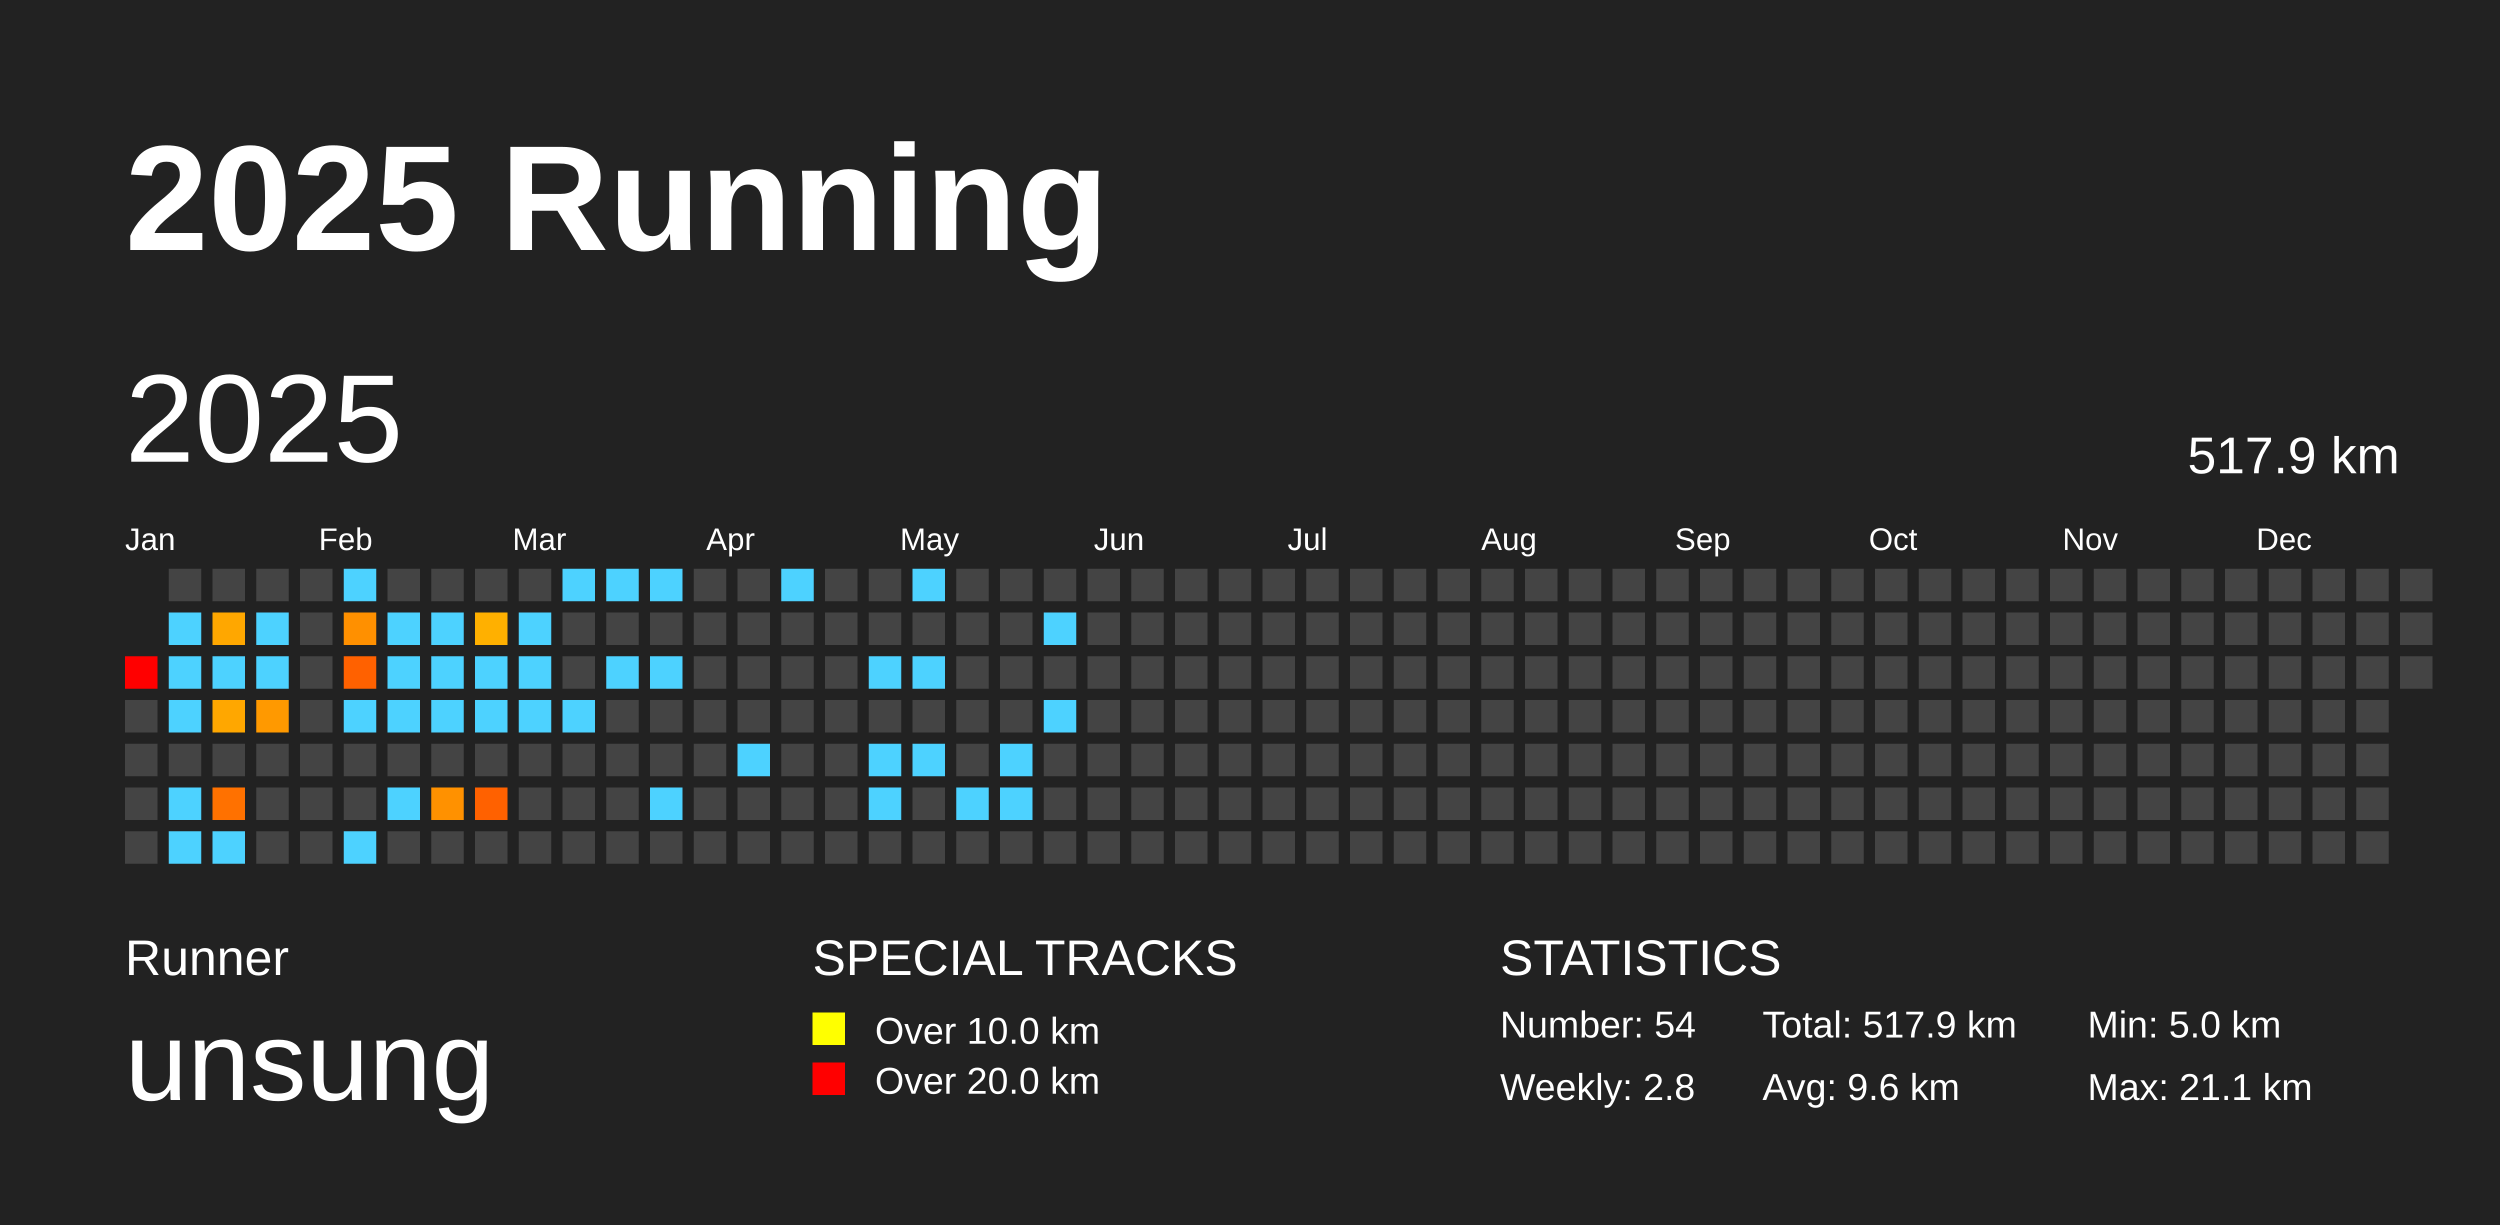
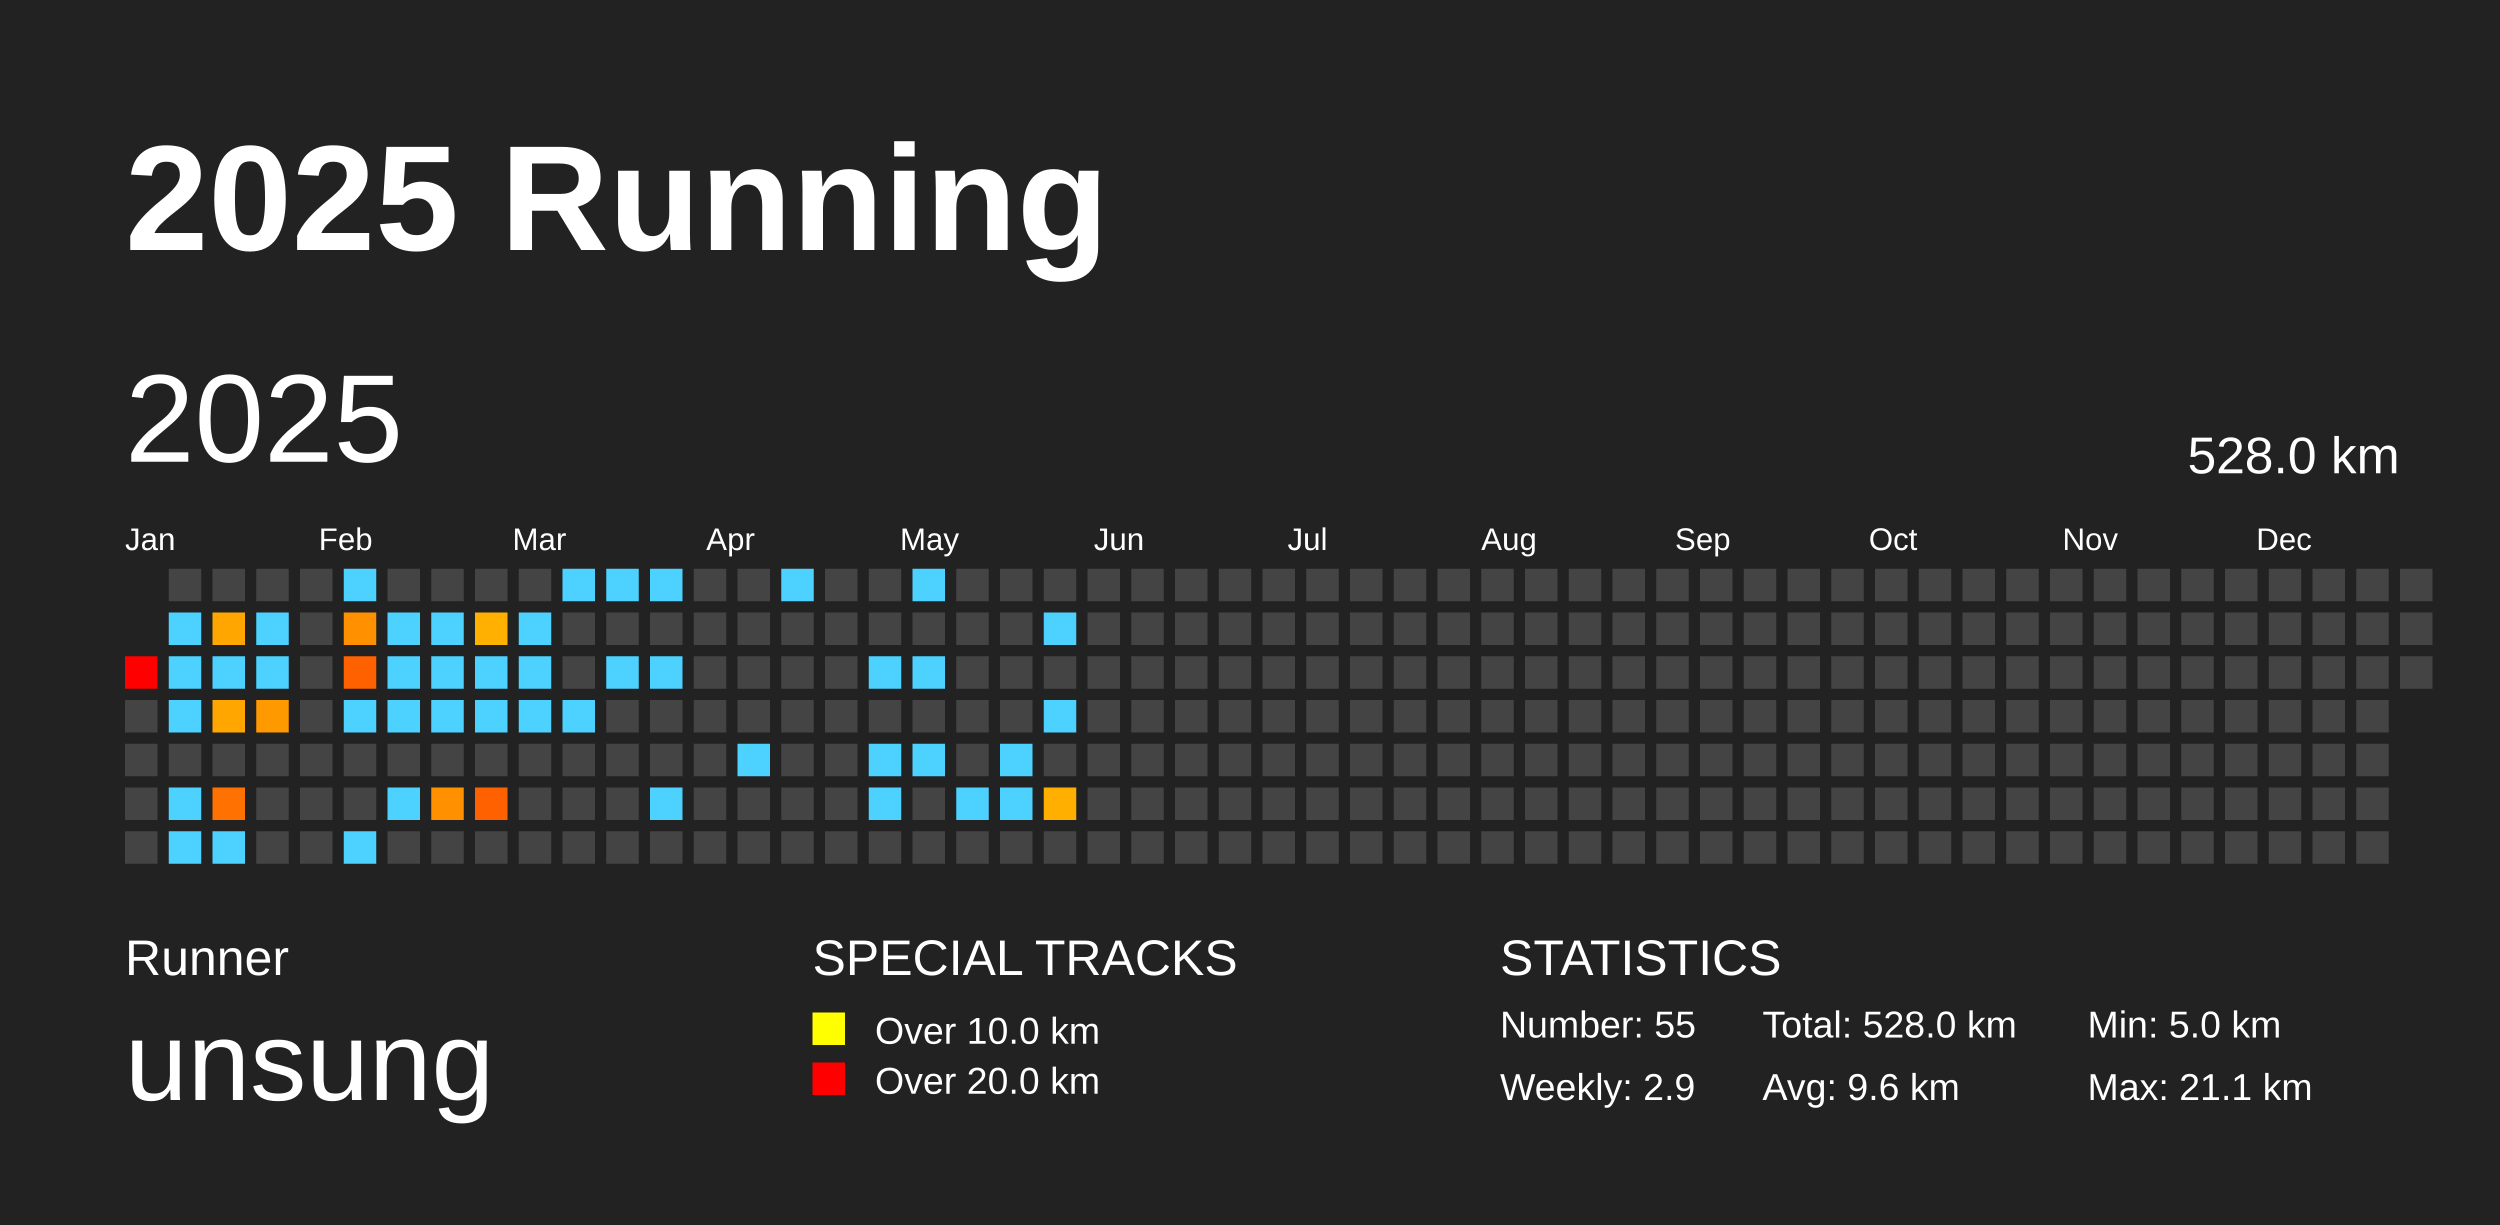
<svg xmlns="http://www.w3.org/2000/svg" baseProfile="full" height="98mm" version="1.1" viewBox="0,0,200,98" width="200mm">
  <defs />
  <rect fill="#222222" height="98" width="200" x="0" y="0" />
  <text fill="#FFFFFF" style="font-size:12px; font-family:Arial; font-weight:bold;" x="10" y="20">2025 Running</text>
  <text fill="#FFFFFF" style="font-size:4px; font-family:Arial" x="10" y="78">Runner</text>
  <text fill="#FFFFFF" style="font-size:9px; font-family:Arial" x="10" y="88">unsung</text>
  <text fill="#FFFFFF" style="font-size:4px; font-family:Arial" x="65" y="78">SPECIAL TRACKS</text>
  <rect fill="yellow" height="2.6" width="2.6" x="65" y="81" />
  <text fill="#FFFFFF" style="font-size:3px; font-family:Arial" x="70" y="83.5">Over 10.0 km</text>
  <rect fill="red" height="2.6" width="2.6" x="65" y="85" />
  <text fill="#FFFFFF" style="font-size:3px; font-family:Arial" x="70" y="87.5">Over 20.0 km</text>
  <text fill="#FFFFFF" style="font-size:4px; font-family:Arial" x="120" y="78">STATISTICS</text>
-   <text fill="#FFFFFF" style="font-size:3px; font-family:Arial" x="120" y="83">Number: 54</text>
-   <text fill="#FFFFFF" style="font-size:3px; font-family:Arial" x="120" y="88">Weekly: 2.8</text>
-   <text fill="#FFFFFF" style="font-size:3px; font-family:Arial" x="141" y="83">Total: 517.9 km</text>
+   <text fill="#FFFFFF" style="font-size:3px; font-family:Arial" x="120" y="83">Number: 55</text>
+   <text fill="#FFFFFF" style="font-size:3px; font-family:Arial" x="120" y="88">Weekly: 2.9</text>
+   <text fill="#FFFFFF" style="font-size:3px; font-family:Arial" x="141" y="83">Total: 528.0 km</text>
  <text fill="#FFFFFF" style="font-size:3px; font-family:Arial" x="141" y="88">Avg: 9.6 km</text>
  <text fill="#FFFFFF" style="font-size:3px; font-family:Arial" x="167" y="83">Min: 5.0 km</text>
  <text fill="#FFFFFF" style="font-size:3px; font-family:Arial" x="167" y="88">Max: 21.1 km</text>
  <text dominant-baseline="hanging" fill="#FFFFFF" style="font-size:10.0px; font-family:Arial;" x="10" y="30">2025</text>
-   <text dominant-baseline="hanging" fill="#FFFFFF" style="font-size:4.125px; font-family:Arial;" x="175" y="35">517.9 km</text>
+   <text dominant-baseline="hanging" fill="#FFFFFF" style="font-size:4.125px; font-family:Arial;" x="175" y="35">528.0 km</text>
  <text fill="#FFFFFF" style="font-size:2.5px; font-family:Arial" x="10.0" y="44">Jan</text>
  <text fill="#FFFFFF" style="font-size:2.5px; font-family:Arial" x="25.5" y="44">Feb</text>
  <text fill="#FFFFFF" style="font-size:2.5px; font-family:Arial" x="41.0" y="44">Mar</text>
  <text fill="#FFFFFF" style="font-size:2.5px; font-family:Arial" x="56.5" y="44">Apr</text>
  <text fill="#FFFFFF" style="font-size:2.5px; font-family:Arial" x="72.0" y="44">May</text>
  <text fill="#FFFFFF" style="font-size:2.5px; font-family:Arial" x="87.5" y="44">Jun</text>
  <text fill="#FFFFFF" style="font-size:2.5px; font-family:Arial" x="103.0" y="44">Jul</text>
  <text fill="#FFFFFF" style="font-size:2.5px; font-family:Arial" x="118.5" y="44">Aug</text>
  <text fill="#FFFFFF" style="font-size:2.5px; font-family:Arial" x="134.0" y="44">Sep</text>
  <text fill="#FFFFFF" style="font-size:2.5px; font-family:Arial" x="149.5" y="44">Oct</text>
  <text fill="#FFFFFF" style="font-size:2.5px; font-family:Arial" x="165.0" y="44">Nov</text>
  <text fill="#FFFFFF" style="font-size:2.5px; font-family:Arial" x="180.5" y="44">Dec</text>
  <rect fill="red" height="2.6" width="2.6" x="10.0" y="52.5" />
  <rect fill="#444444" height="2.6" width="2.6" x="10.0" y="56.0" />
  <rect fill="#444444" height="2.6" width="2.6" x="10.0" y="59.5" />
  <rect fill="#444444" height="2.6" width="2.6" x="10.0" y="63.0" />
  <rect fill="#444444" height="2.6" width="2.6" x="10.0" y="66.5" />
  <rect fill="#444444" height="2.6" width="2.6" x="13.5" y="45.5" />
  <rect fill="#4dd2ff" height="2.6" width="2.6" x="13.5" y="49.0" />
  <rect fill="#4dd2ff" height="2.6" width="2.6" x="13.5" y="52.5" />
  <rect fill="#4dd2ff" height="2.6" width="2.6" x="13.5" y="56.0" />
  <rect fill="#444444" height="2.6" width="2.6" x="13.5" y="59.5" />
  <rect fill="#4dd2ff" height="2.6" width="2.6" x="13.5" y="63.0" />
  <rect fill="#4dd2ff" height="2.6" width="2.6" x="13.5" y="66.5" />
  <rect fill="#444444" height="2.6" width="2.6" x="17.0" y="45.5" />
  <rect fill="#ffa700" height="2.6" width="2.6" x="17.0" y="49.0" />
  <rect fill="#4dd2ff" height="2.6" width="2.6" x="17.0" y="52.5" />
  <rect fill="#ffa700" height="2.6" width="2.6" x="17.0" y="56.0" />
  <rect fill="#444444" height="2.6" width="2.6" x="17.0" y="59.5" />
  <rect fill="#ff7100" height="2.6" width="2.6" x="17.0" y="63.0" />
  <rect fill="#4dd2ff" height="2.6" width="2.6" x="17.0" y="66.5" />
  <rect fill="#444444" height="2.6" width="2.6" x="20.5" y="45.5" />
  <rect fill="#4dd2ff" height="2.6" width="2.6" x="20.5" y="49.0" />
  <rect fill="#4dd2ff" height="2.6" width="2.6" x="20.5" y="52.5" />
  <rect fill="#ff9900" height="2.6" width="2.6" x="20.5" y="56.0" />
  <rect fill="#444444" height="2.6" width="2.6" x="20.5" y="59.5" />
  <rect fill="#444444" height="2.6" width="2.6" x="20.5" y="63.0" />
  <rect fill="#444444" height="2.6" width="2.6" x="20.5" y="66.5" />
  <rect fill="#444444" height="2.6" width="2.6" x="24.0" y="45.5" />
  <rect fill="#444444" height="2.6" width="2.6" x="24.0" y="49.0" />
  <rect fill="#444444" height="2.6" width="2.6" x="24.0" y="52.5" />
  <rect fill="#444444" height="2.6" width="2.6" x="24.0" y="56.0" />
  <rect fill="#444444" height="2.6" width="2.6" x="24.0" y="59.5" />
  <rect fill="#444444" height="2.6" width="2.6" x="24.0" y="63.0" />
  <rect fill="#444444" height="2.6" width="2.6" x="24.0" y="66.5" />
  <rect fill="#4dd2ff" height="2.6" width="2.6" x="27.5" y="45.5" />
  <rect fill="#ff9000" height="2.6" width="2.6" x="27.5" y="49.0" />
  <rect fill="#ff6100" height="2.6" width="2.6" x="27.5" y="52.5" />
  <rect fill="#4dd2ff" height="2.6" width="2.6" x="27.5" y="56.0" />
  <rect fill="#444444" height="2.6" width="2.6" x="27.5" y="59.5" />
  <rect fill="#444444" height="2.6" width="2.6" x="27.5" y="63.0" />
  <rect fill="#4dd2ff" height="2.6" width="2.6" x="27.5" y="66.5" />
  <rect fill="#444444" height="2.6" width="2.6" x="31.0" y="45.5" />
  <rect fill="#4dd2ff" height="2.6" width="2.6" x="31.0" y="49.0" />
  <rect fill="#4dd2ff" height="2.6" width="2.6" x="31.0" y="52.5" />
  <rect fill="#4dd2ff" height="2.6" width="2.6" x="31.0" y="56.0" />
  <rect fill="#444444" height="2.6" width="2.6" x="31.0" y="59.5" />
  <rect fill="#4dd2ff" height="2.6" width="2.6" x="31.0" y="63.0" />
  <rect fill="#444444" height="2.6" width="2.6" x="31.0" y="66.5" />
  <rect fill="#444444" height="2.6" width="2.6" x="34.5" y="45.5" />
  <rect fill="#4dd2ff" height="2.6" width="2.6" x="34.5" y="49.0" />
  <rect fill="#4dd2ff" height="2.6" width="2.6" x="34.5" y="52.5" />
  <rect fill="#4dd2ff" height="2.6" width="2.6" x="34.5" y="56.0" />
  <rect fill="#444444" height="2.6" width="2.6" x="34.5" y="59.5" />
  <rect fill="#ff9100" height="2.6" width="2.6" x="34.5" y="63.0" />
  <rect fill="#444444" height="2.6" width="2.6" x="34.5" y="66.5" />
  <rect fill="#444444" height="2.6" width="2.6" x="38.0" y="45.5" />
  <rect fill="#ffb000" height="2.6" width="2.6" x="38.0" y="49.0" />
  <rect fill="#4dd2ff" height="2.6" width="2.6" x="38.0" y="52.5" />
  <rect fill="#4dd2ff" height="2.6" width="2.6" x="38.0" y="56.0" />
  <rect fill="#444444" height="2.6" width="2.6" x="38.0" y="59.5" />
  <rect fill="#ff6100" height="2.6" width="2.6" x="38.0" y="63.0" />
  <rect fill="#444444" height="2.6" width="2.6" x="38.0" y="66.5" />
  <rect fill="#444444" height="2.6" width="2.6" x="41.5" y="45.5" />
  <rect fill="#4dd2ff" height="2.6" width="2.6" x="41.5" y="49.0" />
  <rect fill="#4dd2ff" height="2.6" width="2.6" x="41.5" y="52.5" />
  <rect fill="#4dd2ff" height="2.6" width="2.6" x="41.5" y="56.0" />
  <rect fill="#444444" height="2.6" width="2.6" x="41.5" y="59.5" />
  <rect fill="#444444" height="2.6" width="2.6" x="41.5" y="63.0" />
  <rect fill="#444444" height="2.6" width="2.6" x="41.5" y="66.5" />
  <rect fill="#4dd2ff" height="2.6" width="2.6" x="45.0" y="45.5" />
  <rect fill="#444444" height="2.6" width="2.6" x="45.0" y="49.0" />
  <rect fill="#444444" height="2.6" width="2.6" x="45.0" y="52.5" />
  <rect fill="#4dd2ff" height="2.6" width="2.6" x="45.0" y="56.0" />
  <rect fill="#444444" height="2.6" width="2.6" x="45.0" y="59.5" />
  <rect fill="#444444" height="2.6" width="2.6" x="45.0" y="63.0" />
  <rect fill="#444444" height="2.6" width="2.6" x="45.0" y="66.5" />
  <rect fill="#4dd2ff" height="2.6" width="2.6" x="48.5" y="45.5" />
  <rect fill="#444444" height="2.6" width="2.6" x="48.5" y="49.0" />
  <rect fill="#4dd2ff" height="2.6" width="2.6" x="48.5" y="52.5" />
  <rect fill="#444444" height="2.6" width="2.6" x="48.5" y="56.0" />
  <rect fill="#444444" height="2.6" width="2.6" x="48.5" y="59.5" />
  <rect fill="#444444" height="2.6" width="2.6" x="48.5" y="63.0" />
  <rect fill="#444444" height="2.6" width="2.6" x="48.5" y="66.5" />
  <rect fill="#4dd2ff" height="2.6" width="2.6" x="52.0" y="45.5" />
  <rect fill="#444444" height="2.6" width="2.6" x="52.0" y="49.0" />
  <rect fill="#4dd2ff" height="2.6" width="2.6" x="52.0" y="52.5" />
  <rect fill="#444444" height="2.6" width="2.6" x="52.0" y="56.0" />
  <rect fill="#444444" height="2.6" width="2.6" x="52.0" y="59.5" />
  <rect fill="#4dd2ff" height="2.6" width="2.6" x="52.0" y="63.0" />
  <rect fill="#444444" height="2.6" width="2.6" x="52.0" y="66.5" />
  <rect fill="#444444" height="2.6" width="2.6" x="55.5" y="45.5" />
  <rect fill="#444444" height="2.6" width="2.6" x="55.5" y="49.0" />
  <rect fill="#444444" height="2.6" width="2.6" x="55.5" y="52.5" />
  <rect fill="#444444" height="2.6" width="2.6" x="55.5" y="56.0" />
  <rect fill="#444444" height="2.6" width="2.6" x="55.5" y="59.5" />
  <rect fill="#444444" height="2.6" width="2.6" x="55.5" y="63.0" />
  <rect fill="#444444" height="2.6" width="2.6" x="55.5" y="66.5" />
  <rect fill="#444444" height="2.6" width="2.6" x="59.0" y="45.5" />
  <rect fill="#444444" height="2.6" width="2.6" x="59.0" y="49.0" />
  <rect fill="#444444" height="2.6" width="2.6" x="59.0" y="52.5" />
  <rect fill="#444444" height="2.6" width="2.6" x="59.0" y="56.0" />
  <rect fill="#4dd2ff" height="2.6" width="2.6" x="59.0" y="59.5" />
  <rect fill="#444444" height="2.6" width="2.6" x="59.0" y="63.0" />
  <rect fill="#444444" height="2.6" width="2.6" x="59.0" y="66.5" />
  <rect fill="#4dd2ff" height="2.6" width="2.6" x="62.5" y="45.5" />
  <rect fill="#444444" height="2.6" width="2.6" x="62.5" y="49.0" />
  <rect fill="#444444" height="2.6" width="2.6" x="62.5" y="52.5" />
  <rect fill="#444444" height="2.6" width="2.6" x="62.5" y="56.0" />
  <rect fill="#444444" height="2.6" width="2.6" x="62.5" y="59.5" />
  <rect fill="#444444" height="2.6" width="2.6" x="62.5" y="63.0" />
  <rect fill="#444444" height="2.6" width="2.6" x="62.5" y="66.5" />
  <rect fill="#444444" height="2.6" width="2.6" x="66.0" y="45.5" />
  <rect fill="#444444" height="2.6" width="2.6" x="66.0" y="49.0" />
  <rect fill="#444444" height="2.6" width="2.6" x="66.0" y="52.5" />
  <rect fill="#444444" height="2.6" width="2.6" x="66.0" y="56.0" />
  <rect fill="#444444" height="2.6" width="2.6" x="66.0" y="59.5" />
  <rect fill="#444444" height="2.6" width="2.6" x="66.0" y="63.0" />
  <rect fill="#444444" height="2.6" width="2.6" x="66.0" y="66.5" />
  <rect fill="#444444" height="2.6" width="2.6" x="69.5" y="45.5" />
  <rect fill="#444444" height="2.6" width="2.6" x="69.5" y="49.0" />
  <rect fill="#4dd2ff" height="2.6" width="2.6" x="69.5" y="52.5" />
  <rect fill="#444444" height="2.6" width="2.6" x="69.5" y="56.0" />
  <rect fill="#4dd2ff" height="2.6" width="2.6" x="69.5" y="59.5" />
  <rect fill="#4dd2ff" height="2.6" width="2.6" x="69.5" y="63.0" />
  <rect fill="#444444" height="2.6" width="2.6" x="69.5" y="66.5" />
  <rect fill="#4dd2ff" height="2.6" width="2.6" x="73.0" y="45.5" />
  <rect fill="#444444" height="2.6" width="2.6" x="73.0" y="49.0" />
  <rect fill="#4dd2ff" height="2.6" width="2.6" x="73.0" y="52.5" />
  <rect fill="#444444" height="2.6" width="2.6" x="73.0" y="56.0" />
  <rect fill="#4dd2ff" height="2.6" width="2.6" x="73.0" y="59.5" />
  <rect fill="#444444" height="2.6" width="2.6" x="73.0" y="63.0" />
  <rect fill="#444444" height="2.6" width="2.6" x="73.0" y="66.5" />
  <rect fill="#444444" height="2.6" width="2.6" x="76.5" y="45.5" />
  <rect fill="#444444" height="2.6" width="2.6" x="76.5" y="49.0" />
  <rect fill="#444444" height="2.6" width="2.6" x="76.5" y="52.5" />
  <rect fill="#444444" height="2.6" width="2.6" x="76.5" y="56.0" />
  <rect fill="#444444" height="2.6" width="2.6" x="76.5" y="59.5" />
  <rect fill="#4dd2ff" height="2.6" width="2.6" x="76.5" y="63.0" />
  <rect fill="#444444" height="2.6" width="2.6" x="76.5" y="66.5" />
  <rect fill="#444444" height="2.6" width="2.6" x="80.0" y="45.5" />
  <rect fill="#444444" height="2.6" width="2.6" x="80.0" y="49.0" />
  <rect fill="#444444" height="2.6" width="2.6" x="80.0" y="52.5" />
  <rect fill="#444444" height="2.6" width="2.6" x="80.0" y="56.0" />
  <rect fill="#4dd2ff" height="2.6" width="2.6" x="80.0" y="59.5" />
  <rect fill="#4dd2ff" height="2.6" width="2.6" x="80.0" y="63.0" />
  <rect fill="#444444" height="2.6" width="2.6" x="80.0" y="66.5" />
  <rect fill="#444444" height="2.6" width="2.6" x="83.5" y="45.5" />
  <rect fill="#4dd2ff" height="2.6" width="2.6" x="83.5" y="49.0" />
  <rect fill="#444444" height="2.6" width="2.6" x="83.5" y="52.5" />
  <rect fill="#4dd2ff" height="2.6" width="2.6" x="83.5" y="56.0" />
  <rect fill="#444444" height="2.6" width="2.6" x="83.5" y="59.5" />
-   <rect fill="#444444" height="2.6" width="2.6" x="83.5" y="63.0" />
+   <rect fill="#ffaf00" height="2.6" width="2.6" x="83.5" y="63.0" />
  <rect fill="#444444" height="2.6" width="2.6" x="83.5" y="66.5" />
  <rect fill="#444444" height="2.6" width="2.6" x="87.0" y="45.5" />
  <rect fill="#444444" height="2.6" width="2.6" x="87.0" y="49.0" />
  <rect fill="#444444" height="2.6" width="2.6" x="87.0" y="52.5" />
  <rect fill="#444444" height="2.6" width="2.6" x="87.0" y="56.0" />
  <rect fill="#444444" height="2.6" width="2.6" x="87.0" y="59.5" />
  <rect fill="#444444" height="2.6" width="2.6" x="87.0" y="63.0" />
  <rect fill="#444444" height="2.6" width="2.6" x="87.0" y="66.5" />
  <rect fill="#444444" height="2.6" width="2.6" x="90.5" y="45.5" />
  <rect fill="#444444" height="2.6" width="2.6" x="90.5" y="49.0" />
  <rect fill="#444444" height="2.6" width="2.6" x="90.5" y="52.5" />
  <rect fill="#444444" height="2.6" width="2.6" x="90.5" y="56.0" />
  <rect fill="#444444" height="2.6" width="2.6" x="90.5" y="59.5" />
  <rect fill="#444444" height="2.6" width="2.6" x="90.5" y="63.0" />
  <rect fill="#444444" height="2.6" width="2.6" x="90.5" y="66.5" />
  <rect fill="#444444" height="2.6" width="2.6" x="94.0" y="45.5" />
  <rect fill="#444444" height="2.6" width="2.6" x="94.0" y="49.0" />
  <rect fill="#444444" height="2.6" width="2.6" x="94.0" y="52.5" />
  <rect fill="#444444" height="2.6" width="2.6" x="94.0" y="56.0" />
  <rect fill="#444444" height="2.6" width="2.6" x="94.0" y="59.5" />
  <rect fill="#444444" height="2.6" width="2.6" x="94.0" y="63.0" />
  <rect fill="#444444" height="2.6" width="2.6" x="94.0" y="66.5" />
  <rect fill="#444444" height="2.6" width="2.6" x="97.5" y="45.5" />
  <rect fill="#444444" height="2.6" width="2.6" x="97.5" y="49.0" />
  <rect fill="#444444" height="2.6" width="2.6" x="97.5" y="52.5" />
  <rect fill="#444444" height="2.6" width="2.6" x="97.5" y="56.0" />
  <rect fill="#444444" height="2.6" width="2.6" x="97.5" y="59.5" />
  <rect fill="#444444" height="2.6" width="2.6" x="97.5" y="63.0" />
  <rect fill="#444444" height="2.6" width="2.6" x="97.5" y="66.5" />
  <rect fill="#444444" height="2.6" width="2.6" x="101.0" y="45.5" />
  <rect fill="#444444" height="2.6" width="2.6" x="101.0" y="49.0" />
  <rect fill="#444444" height="2.6" width="2.6" x="101.0" y="52.5" />
  <rect fill="#444444" height="2.6" width="2.6" x="101.0" y="56.0" />
  <rect fill="#444444" height="2.6" width="2.6" x="101.0" y="59.5" />
  <rect fill="#444444" height="2.6" width="2.6" x="101.0" y="63.0" />
  <rect fill="#444444" height="2.6" width="2.6" x="101.0" y="66.5" />
  <rect fill="#444444" height="2.6" width="2.6" x="104.5" y="45.5" />
  <rect fill="#444444" height="2.6" width="2.6" x="104.5" y="49.0" />
  <rect fill="#444444" height="2.6" width="2.6" x="104.5" y="52.5" />
  <rect fill="#444444" height="2.6" width="2.6" x="104.5" y="56.0" />
  <rect fill="#444444" height="2.6" width="2.6" x="104.5" y="59.5" />
  <rect fill="#444444" height="2.6" width="2.6" x="104.5" y="63.0" />
  <rect fill="#444444" height="2.6" width="2.6" x="104.5" y="66.5" />
  <rect fill="#444444" height="2.6" width="2.6" x="108.0" y="45.5" />
  <rect fill="#444444" height="2.6" width="2.6" x="108.0" y="49.0" />
  <rect fill="#444444" height="2.6" width="2.6" x="108.0" y="52.5" />
  <rect fill="#444444" height="2.6" width="2.6" x="108.0" y="56.0" />
  <rect fill="#444444" height="2.6" width="2.6" x="108.0" y="59.5" />
  <rect fill="#444444" height="2.6" width="2.6" x="108.0" y="63.0" />
  <rect fill="#444444" height="2.6" width="2.6" x="108.0" y="66.5" />
  <rect fill="#444444" height="2.6" width="2.6" x="111.5" y="45.5" />
  <rect fill="#444444" height="2.6" width="2.6" x="111.5" y="49.0" />
  <rect fill="#444444" height="2.6" width="2.6" x="111.5" y="52.5" />
  <rect fill="#444444" height="2.6" width="2.6" x="111.5" y="56.0" />
  <rect fill="#444444" height="2.6" width="2.6" x="111.5" y="59.5" />
  <rect fill="#444444" height="2.6" width="2.6" x="111.5" y="63.0" />
  <rect fill="#444444" height="2.6" width="2.6" x="111.5" y="66.5" />
  <rect fill="#444444" height="2.6" width="2.6" x="115.0" y="45.5" />
  <rect fill="#444444" height="2.6" width="2.6" x="115.0" y="49.0" />
  <rect fill="#444444" height="2.6" width="2.6" x="115.0" y="52.5" />
  <rect fill="#444444" height="2.6" width="2.6" x="115.0" y="56.0" />
  <rect fill="#444444" height="2.6" width="2.6" x="115.0" y="59.5" />
  <rect fill="#444444" height="2.6" width="2.6" x="115.0" y="63.0" />
  <rect fill="#444444" height="2.6" width="2.6" x="115.0" y="66.5" />
  <rect fill="#444444" height="2.6" width="2.6" x="118.5" y="45.5" />
  <rect fill="#444444" height="2.6" width="2.6" x="118.5" y="49.0" />
  <rect fill="#444444" height="2.6" width="2.6" x="118.5" y="52.5" />
  <rect fill="#444444" height="2.6" width="2.6" x="118.5" y="56.0" />
  <rect fill="#444444" height="2.6" width="2.6" x="118.5" y="59.5" />
  <rect fill="#444444" height="2.6" width="2.6" x="118.5" y="63.0" />
  <rect fill="#444444" height="2.6" width="2.6" x="118.5" y="66.5" />
  <rect fill="#444444" height="2.6" width="2.6" x="122.0" y="45.5" />
  <rect fill="#444444" height="2.6" width="2.6" x="122.0" y="49.0" />
  <rect fill="#444444" height="2.6" width="2.6" x="122.0" y="52.5" />
  <rect fill="#444444" height="2.6" width="2.6" x="122.0" y="56.0" />
  <rect fill="#444444" height="2.6" width="2.6" x="122.0" y="59.5" />
  <rect fill="#444444" height="2.6" width="2.6" x="122.0" y="63.0" />
  <rect fill="#444444" height="2.6" width="2.6" x="122.0" y="66.5" />
  <rect fill="#444444" height="2.6" width="2.6" x="125.5" y="45.5" />
  <rect fill="#444444" height="2.6" width="2.6" x="125.5" y="49.0" />
  <rect fill="#444444" height="2.6" width="2.6" x="125.5" y="52.5" />
  <rect fill="#444444" height="2.6" width="2.6" x="125.5" y="56.0" />
  <rect fill="#444444" height="2.6" width="2.6" x="125.5" y="59.5" />
  <rect fill="#444444" height="2.6" width="2.6" x="125.5" y="63.0" />
  <rect fill="#444444" height="2.6" width="2.6" x="125.5" y="66.5" />
  <rect fill="#444444" height="2.6" width="2.6" x="129.0" y="45.5" />
  <rect fill="#444444" height="2.6" width="2.6" x="129.0" y="49.0" />
  <rect fill="#444444" height="2.6" width="2.6" x="129.0" y="52.5" />
  <rect fill="#444444" height="2.6" width="2.6" x="129.0" y="56.0" />
  <rect fill="#444444" height="2.6" width="2.6" x="129.0" y="59.5" />
  <rect fill="#444444" height="2.6" width="2.6" x="129.0" y="63.0" />
  <rect fill="#444444" height="2.6" width="2.6" x="129.0" y="66.5" />
  <rect fill="#444444" height="2.6" width="2.6" x="132.5" y="45.5" />
  <rect fill="#444444" height="2.6" width="2.6" x="132.5" y="49.0" />
  <rect fill="#444444" height="2.6" width="2.6" x="132.5" y="52.5" />
  <rect fill="#444444" height="2.6" width="2.6" x="132.5" y="56.0" />
  <rect fill="#444444" height="2.6" width="2.6" x="132.5" y="59.5" />
  <rect fill="#444444" height="2.6" width="2.6" x="132.5" y="63.0" />
  <rect fill="#444444" height="2.6" width="2.6" x="132.5" y="66.5" />
  <rect fill="#444444" height="2.6" width="2.6" x="136.0" y="45.5" />
  <rect fill="#444444" height="2.6" width="2.6" x="136.0" y="49.0" />
  <rect fill="#444444" height="2.6" width="2.6" x="136.0" y="52.5" />
  <rect fill="#444444" height="2.6" width="2.6" x="136.0" y="56.0" />
  <rect fill="#444444" height="2.6" width="2.6" x="136.0" y="59.5" />
  <rect fill="#444444" height="2.6" width="2.6" x="136.0" y="63.0" />
  <rect fill="#444444" height="2.6" width="2.6" x="136.0" y="66.5" />
  <rect fill="#444444" height="2.6" width="2.6" x="139.5" y="45.5" />
  <rect fill="#444444" height="2.6" width="2.6" x="139.5" y="49.0" />
  <rect fill="#444444" height="2.6" width="2.6" x="139.5" y="52.5" />
  <rect fill="#444444" height="2.6" width="2.6" x="139.5" y="56.0" />
  <rect fill="#444444" height="2.6" width="2.6" x="139.5" y="59.5" />
  <rect fill="#444444" height="2.6" width="2.6" x="139.5" y="63.0" />
  <rect fill="#444444" height="2.6" width="2.6" x="139.5" y="66.5" />
  <rect fill="#444444" height="2.6" width="2.6" x="143.0" y="45.5" />
  <rect fill="#444444" height="2.6" width="2.6" x="143.0" y="49.0" />
  <rect fill="#444444" height="2.6" width="2.6" x="143.0" y="52.5" />
  <rect fill="#444444" height="2.6" width="2.6" x="143.0" y="56.0" />
  <rect fill="#444444" height="2.6" width="2.6" x="143.0" y="59.5" />
  <rect fill="#444444" height="2.6" width="2.6" x="143.0" y="63.0" />
  <rect fill="#444444" height="2.6" width="2.6" x="143.0" y="66.5" />
  <rect fill="#444444" height="2.6" width="2.6" x="146.5" y="45.5" />
  <rect fill="#444444" height="2.6" width="2.6" x="146.5" y="49.0" />
  <rect fill="#444444" height="2.6" width="2.6" x="146.5" y="52.5" />
  <rect fill="#444444" height="2.6" width="2.6" x="146.5" y="56.0" />
  <rect fill="#444444" height="2.6" width="2.6" x="146.5" y="59.5" />
  <rect fill="#444444" height="2.6" width="2.6" x="146.5" y="63.0" />
  <rect fill="#444444" height="2.6" width="2.6" x="146.5" y="66.5" />
  <rect fill="#444444" height="2.6" width="2.6" x="150.0" y="45.5" />
  <rect fill="#444444" height="2.6" width="2.6" x="150.0" y="49.0" />
  <rect fill="#444444" height="2.6" width="2.6" x="150.0" y="52.5" />
  <rect fill="#444444" height="2.6" width="2.6" x="150.0" y="56.0" />
  <rect fill="#444444" height="2.6" width="2.6" x="150.0" y="59.5" />
  <rect fill="#444444" height="2.6" width="2.6" x="150.0" y="63.0" />
  <rect fill="#444444" height="2.6" width="2.6" x="150.0" y="66.5" />
  <rect fill="#444444" height="2.6" width="2.6" x="153.5" y="45.5" />
  <rect fill="#444444" height="2.6" width="2.6" x="153.5" y="49.0" />
  <rect fill="#444444" height="2.6" width="2.6" x="153.5" y="52.5" />
  <rect fill="#444444" height="2.6" width="2.6" x="153.5" y="56.0" />
  <rect fill="#444444" height="2.6" width="2.6" x="153.5" y="59.5" />
  <rect fill="#444444" height="2.6" width="2.6" x="153.5" y="63.0" />
  <rect fill="#444444" height="2.6" width="2.6" x="153.5" y="66.5" />
  <rect fill="#444444" height="2.6" width="2.6" x="157.0" y="45.5" />
  <rect fill="#444444" height="2.6" width="2.6" x="157.0" y="49.0" />
  <rect fill="#444444" height="2.6" width="2.6" x="157.0" y="52.5" />
  <rect fill="#444444" height="2.6" width="2.6" x="157.0" y="56.0" />
  <rect fill="#444444" height="2.6" width="2.6" x="157.0" y="59.5" />
  <rect fill="#444444" height="2.6" width="2.6" x="157.0" y="63.0" />
  <rect fill="#444444" height="2.6" width="2.6" x="157.0" y="66.5" />
  <rect fill="#444444" height="2.6" width="2.6" x="160.5" y="45.5" />
  <rect fill="#444444" height="2.6" width="2.6" x="160.5" y="49.0" />
  <rect fill="#444444" height="2.6" width="2.6" x="160.5" y="52.5" />
  <rect fill="#444444" height="2.6" width="2.6" x="160.5" y="56.0" />
  <rect fill="#444444" height="2.6" width="2.6" x="160.5" y="59.5" />
  <rect fill="#444444" height="2.6" width="2.6" x="160.5" y="63.0" />
  <rect fill="#444444" height="2.6" width="2.6" x="160.5" y="66.5" />
  <rect fill="#444444" height="2.6" width="2.6" x="164.0" y="45.5" />
  <rect fill="#444444" height="2.6" width="2.6" x="164.0" y="49.0" />
  <rect fill="#444444" height="2.6" width="2.6" x="164.0" y="52.5" />
  <rect fill="#444444" height="2.6" width="2.6" x="164.0" y="56.0" />
  <rect fill="#444444" height="2.6" width="2.6" x="164.0" y="59.5" />
  <rect fill="#444444" height="2.6" width="2.6" x="164.0" y="63.0" />
  <rect fill="#444444" height="2.6" width="2.6" x="164.0" y="66.5" />
  <rect fill="#444444" height="2.6" width="2.6" x="167.5" y="45.5" />
  <rect fill="#444444" height="2.6" width="2.6" x="167.5" y="49.0" />
  <rect fill="#444444" height="2.6" width="2.6" x="167.5" y="52.5" />
  <rect fill="#444444" height="2.6" width="2.6" x="167.5" y="56.0" />
  <rect fill="#444444" height="2.6" width="2.6" x="167.5" y="59.5" />
  <rect fill="#444444" height="2.6" width="2.6" x="167.5" y="63.0" />
  <rect fill="#444444" height="2.6" width="2.6" x="167.5" y="66.5" />
  <rect fill="#444444" height="2.6" width="2.6" x="171.0" y="45.5" />
  <rect fill="#444444" height="2.6" width="2.6" x="171.0" y="49.0" />
  <rect fill="#444444" height="2.6" width="2.6" x="171.0" y="52.5" />
  <rect fill="#444444" height="2.6" width="2.6" x="171.0" y="56.0" />
  <rect fill="#444444" height="2.6" width="2.6" x="171.0" y="59.5" />
  <rect fill="#444444" height="2.6" width="2.6" x="171.0" y="63.0" />
  <rect fill="#444444" height="2.6" width="2.6" x="171.0" y="66.5" />
  <rect fill="#444444" height="2.6" width="2.6" x="174.5" y="45.5" />
  <rect fill="#444444" height="2.6" width="2.6" x="174.5" y="49.0" />
  <rect fill="#444444" height="2.6" width="2.6" x="174.5" y="52.5" />
  <rect fill="#444444" height="2.6" width="2.6" x="174.5" y="56.0" />
  <rect fill="#444444" height="2.6" width="2.6" x="174.5" y="59.5" />
  <rect fill="#444444" height="2.6" width="2.6" x="174.5" y="63.0" />
  <rect fill="#444444" height="2.6" width="2.6" x="174.5" y="66.5" />
  <rect fill="#444444" height="2.6" width="2.6" x="178.0" y="45.5" />
  <rect fill="#444444" height="2.6" width="2.6" x="178.0" y="49.0" />
  <rect fill="#444444" height="2.6" width="2.6" x="178.0" y="52.5" />
  <rect fill="#444444" height="2.6" width="2.6" x="178.0" y="56.0" />
  <rect fill="#444444" height="2.6" width="2.6" x="178.0" y="59.5" />
  <rect fill="#444444" height="2.6" width="2.6" x="178.0" y="63.0" />
  <rect fill="#444444" height="2.6" width="2.6" x="178.0" y="66.5" />
  <rect fill="#444444" height="2.6" width="2.6" x="181.5" y="45.5" />
  <rect fill="#444444" height="2.6" width="2.6" x="181.5" y="49.0" />
  <rect fill="#444444" height="2.6" width="2.6" x="181.5" y="52.5" />
  <rect fill="#444444" height="2.6" width="2.6" x="181.5" y="56.0" />
  <rect fill="#444444" height="2.6" width="2.6" x="181.5" y="59.5" />
  <rect fill="#444444" height="2.6" width="2.6" x="181.5" y="63.0" />
  <rect fill="#444444" height="2.6" width="2.6" x="181.5" y="66.5" />
  <rect fill="#444444" height="2.6" width="2.6" x="185.0" y="45.5" />
  <rect fill="#444444" height="2.6" width="2.6" x="185.0" y="49.0" />
  <rect fill="#444444" height="2.6" width="2.6" x="185.0" y="52.5" />
  <rect fill="#444444" height="2.6" width="2.6" x="185.0" y="56.0" />
  <rect fill="#444444" height="2.6" width="2.6" x="185.0" y="59.5" />
  <rect fill="#444444" height="2.6" width="2.6" x="185.0" y="63.0" />
  <rect fill="#444444" height="2.6" width="2.6" x="185.0" y="66.5" />
  <rect fill="#444444" height="2.6" width="2.6" x="188.5" y="45.5" />
  <rect fill="#444444" height="2.6" width="2.6" x="188.5" y="49.0" />
  <rect fill="#444444" height="2.6" width="2.6" x="188.5" y="52.5" />
  <rect fill="#444444" height="2.6" width="2.6" x="188.5" y="56.0" />
  <rect fill="#444444" height="2.6" width="2.6" x="188.5" y="59.5" />
  <rect fill="#444444" height="2.6" width="2.6" x="188.5" y="63.0" />
  <rect fill="#444444" height="2.6" width="2.6" x="188.5" y="66.5" />
  <rect fill="#444444" height="2.6" width="2.6" x="192.0" y="45.5" />
  <rect fill="#444444" height="2.6" width="2.6" x="192.0" y="49.0" />
  <rect fill="#444444" height="2.6" width="2.6" x="192.0" y="52.5" />
</svg>
